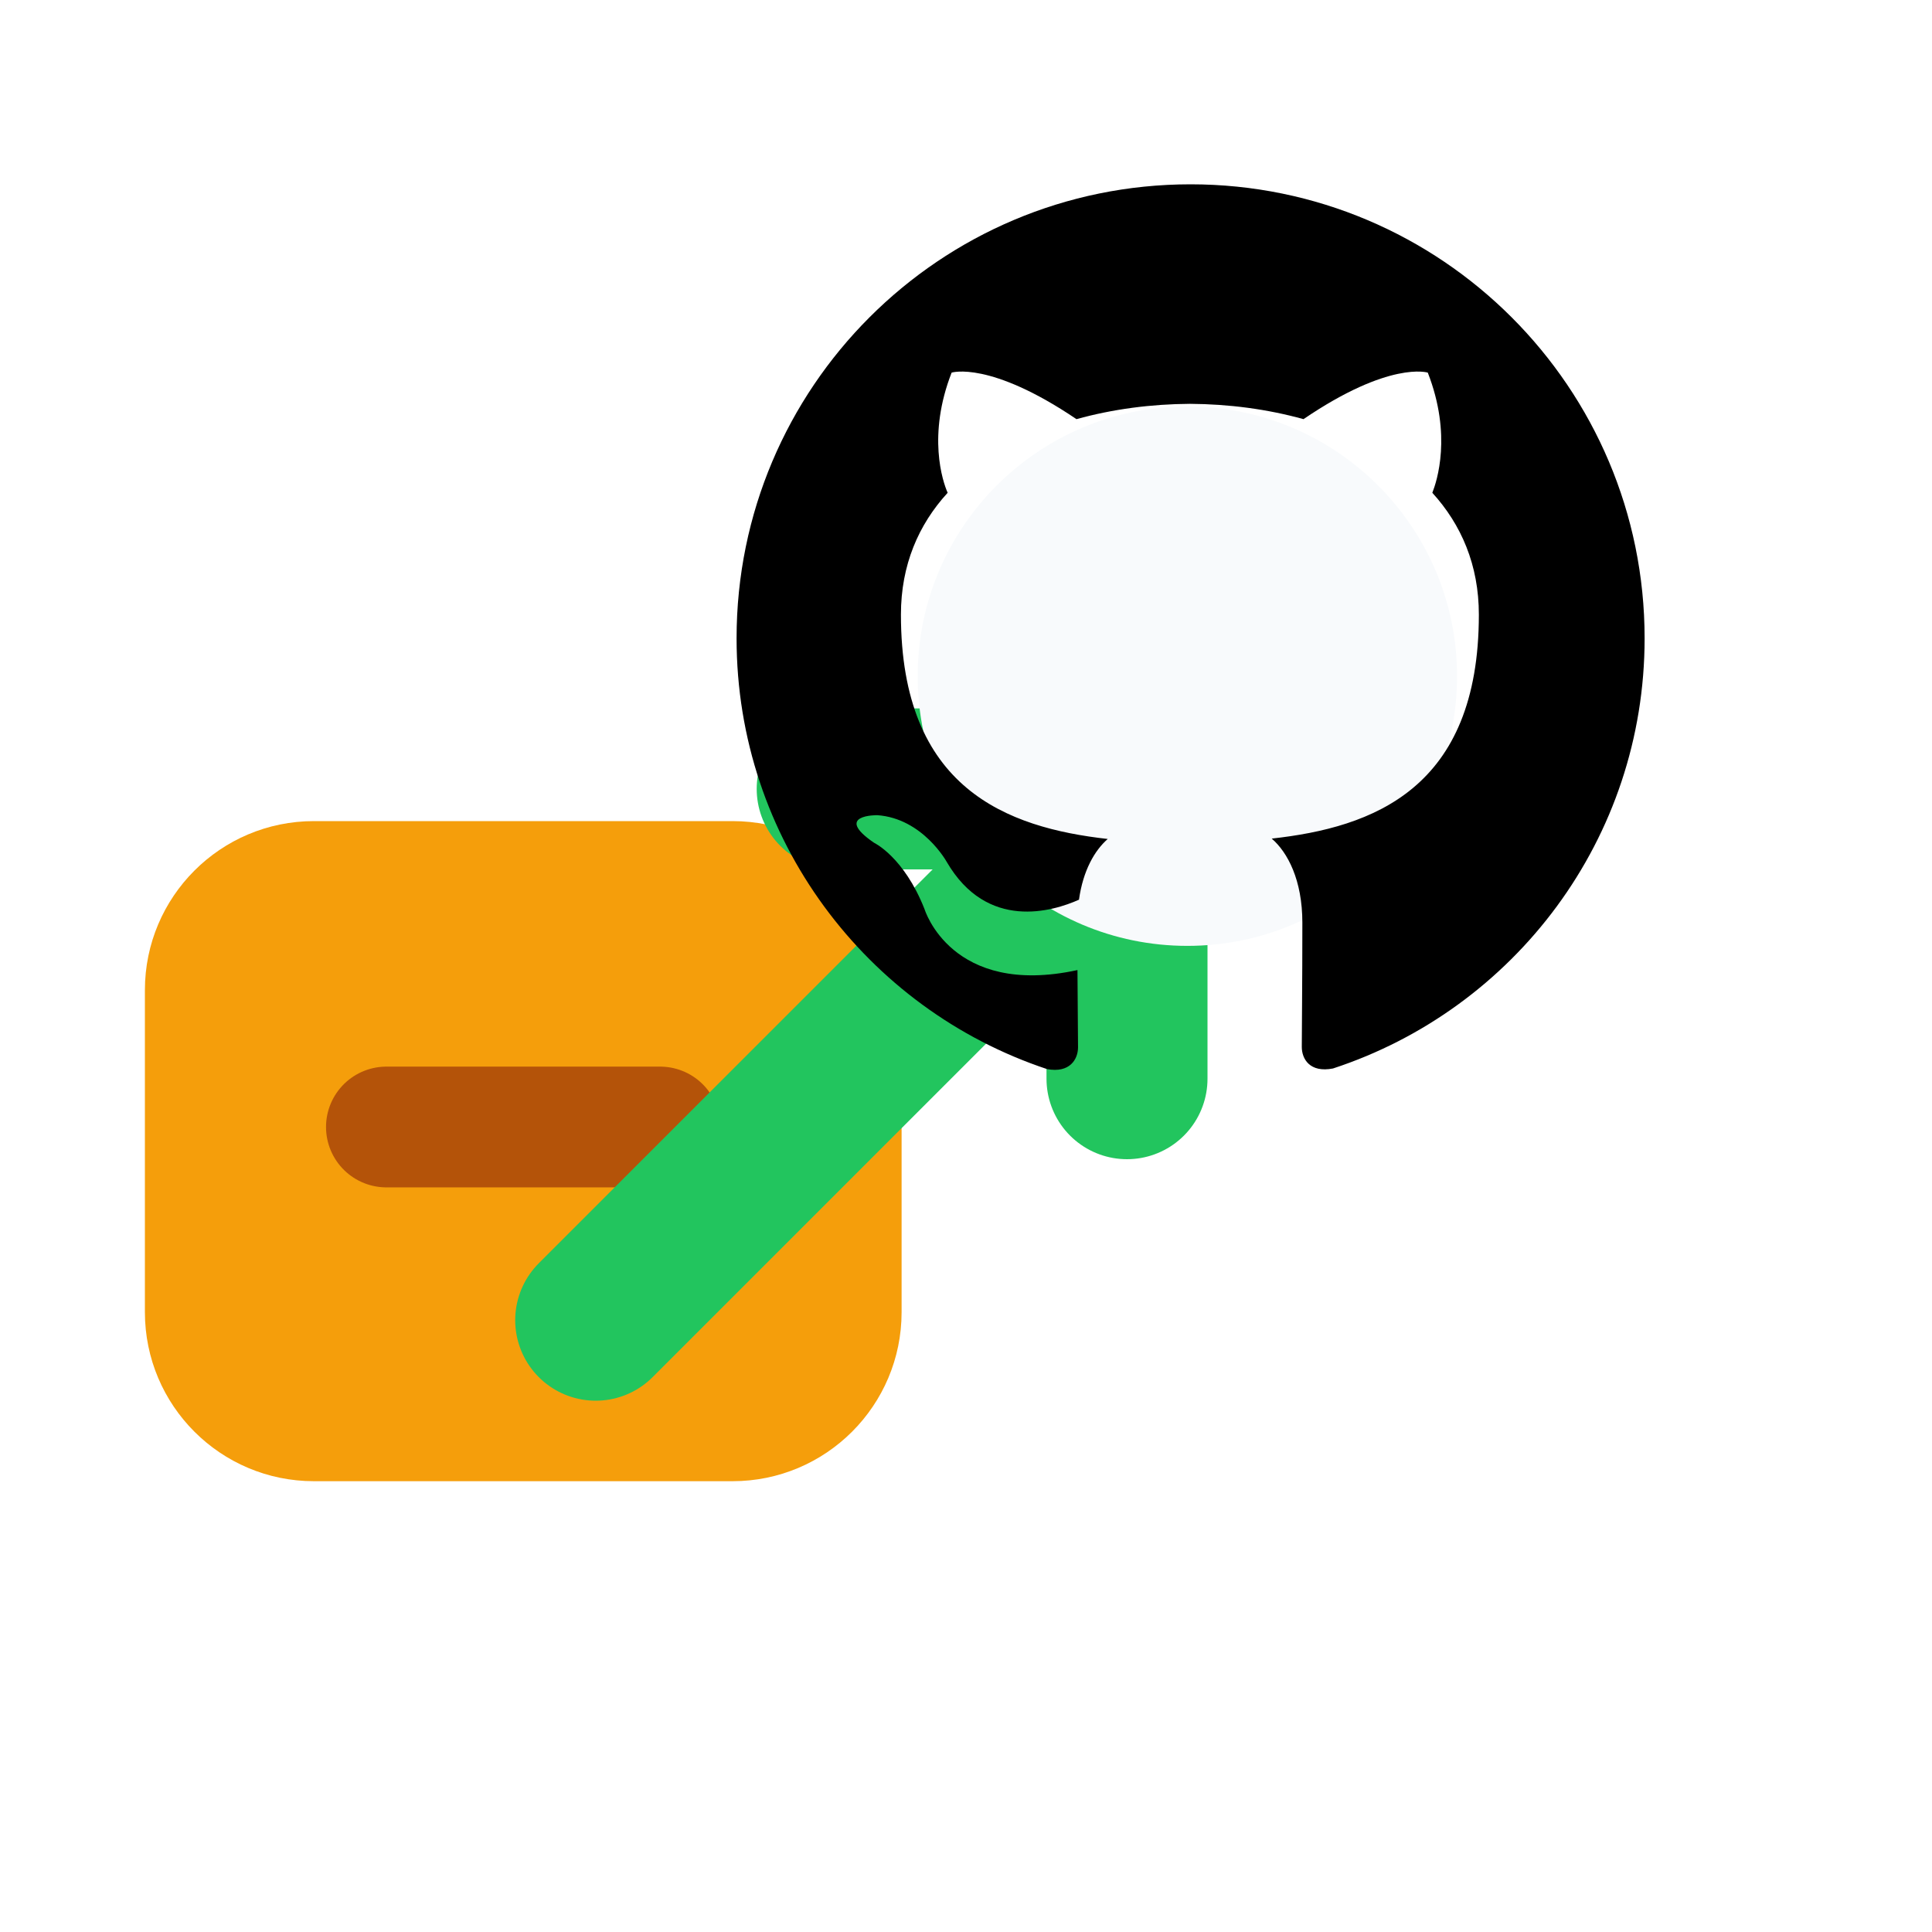
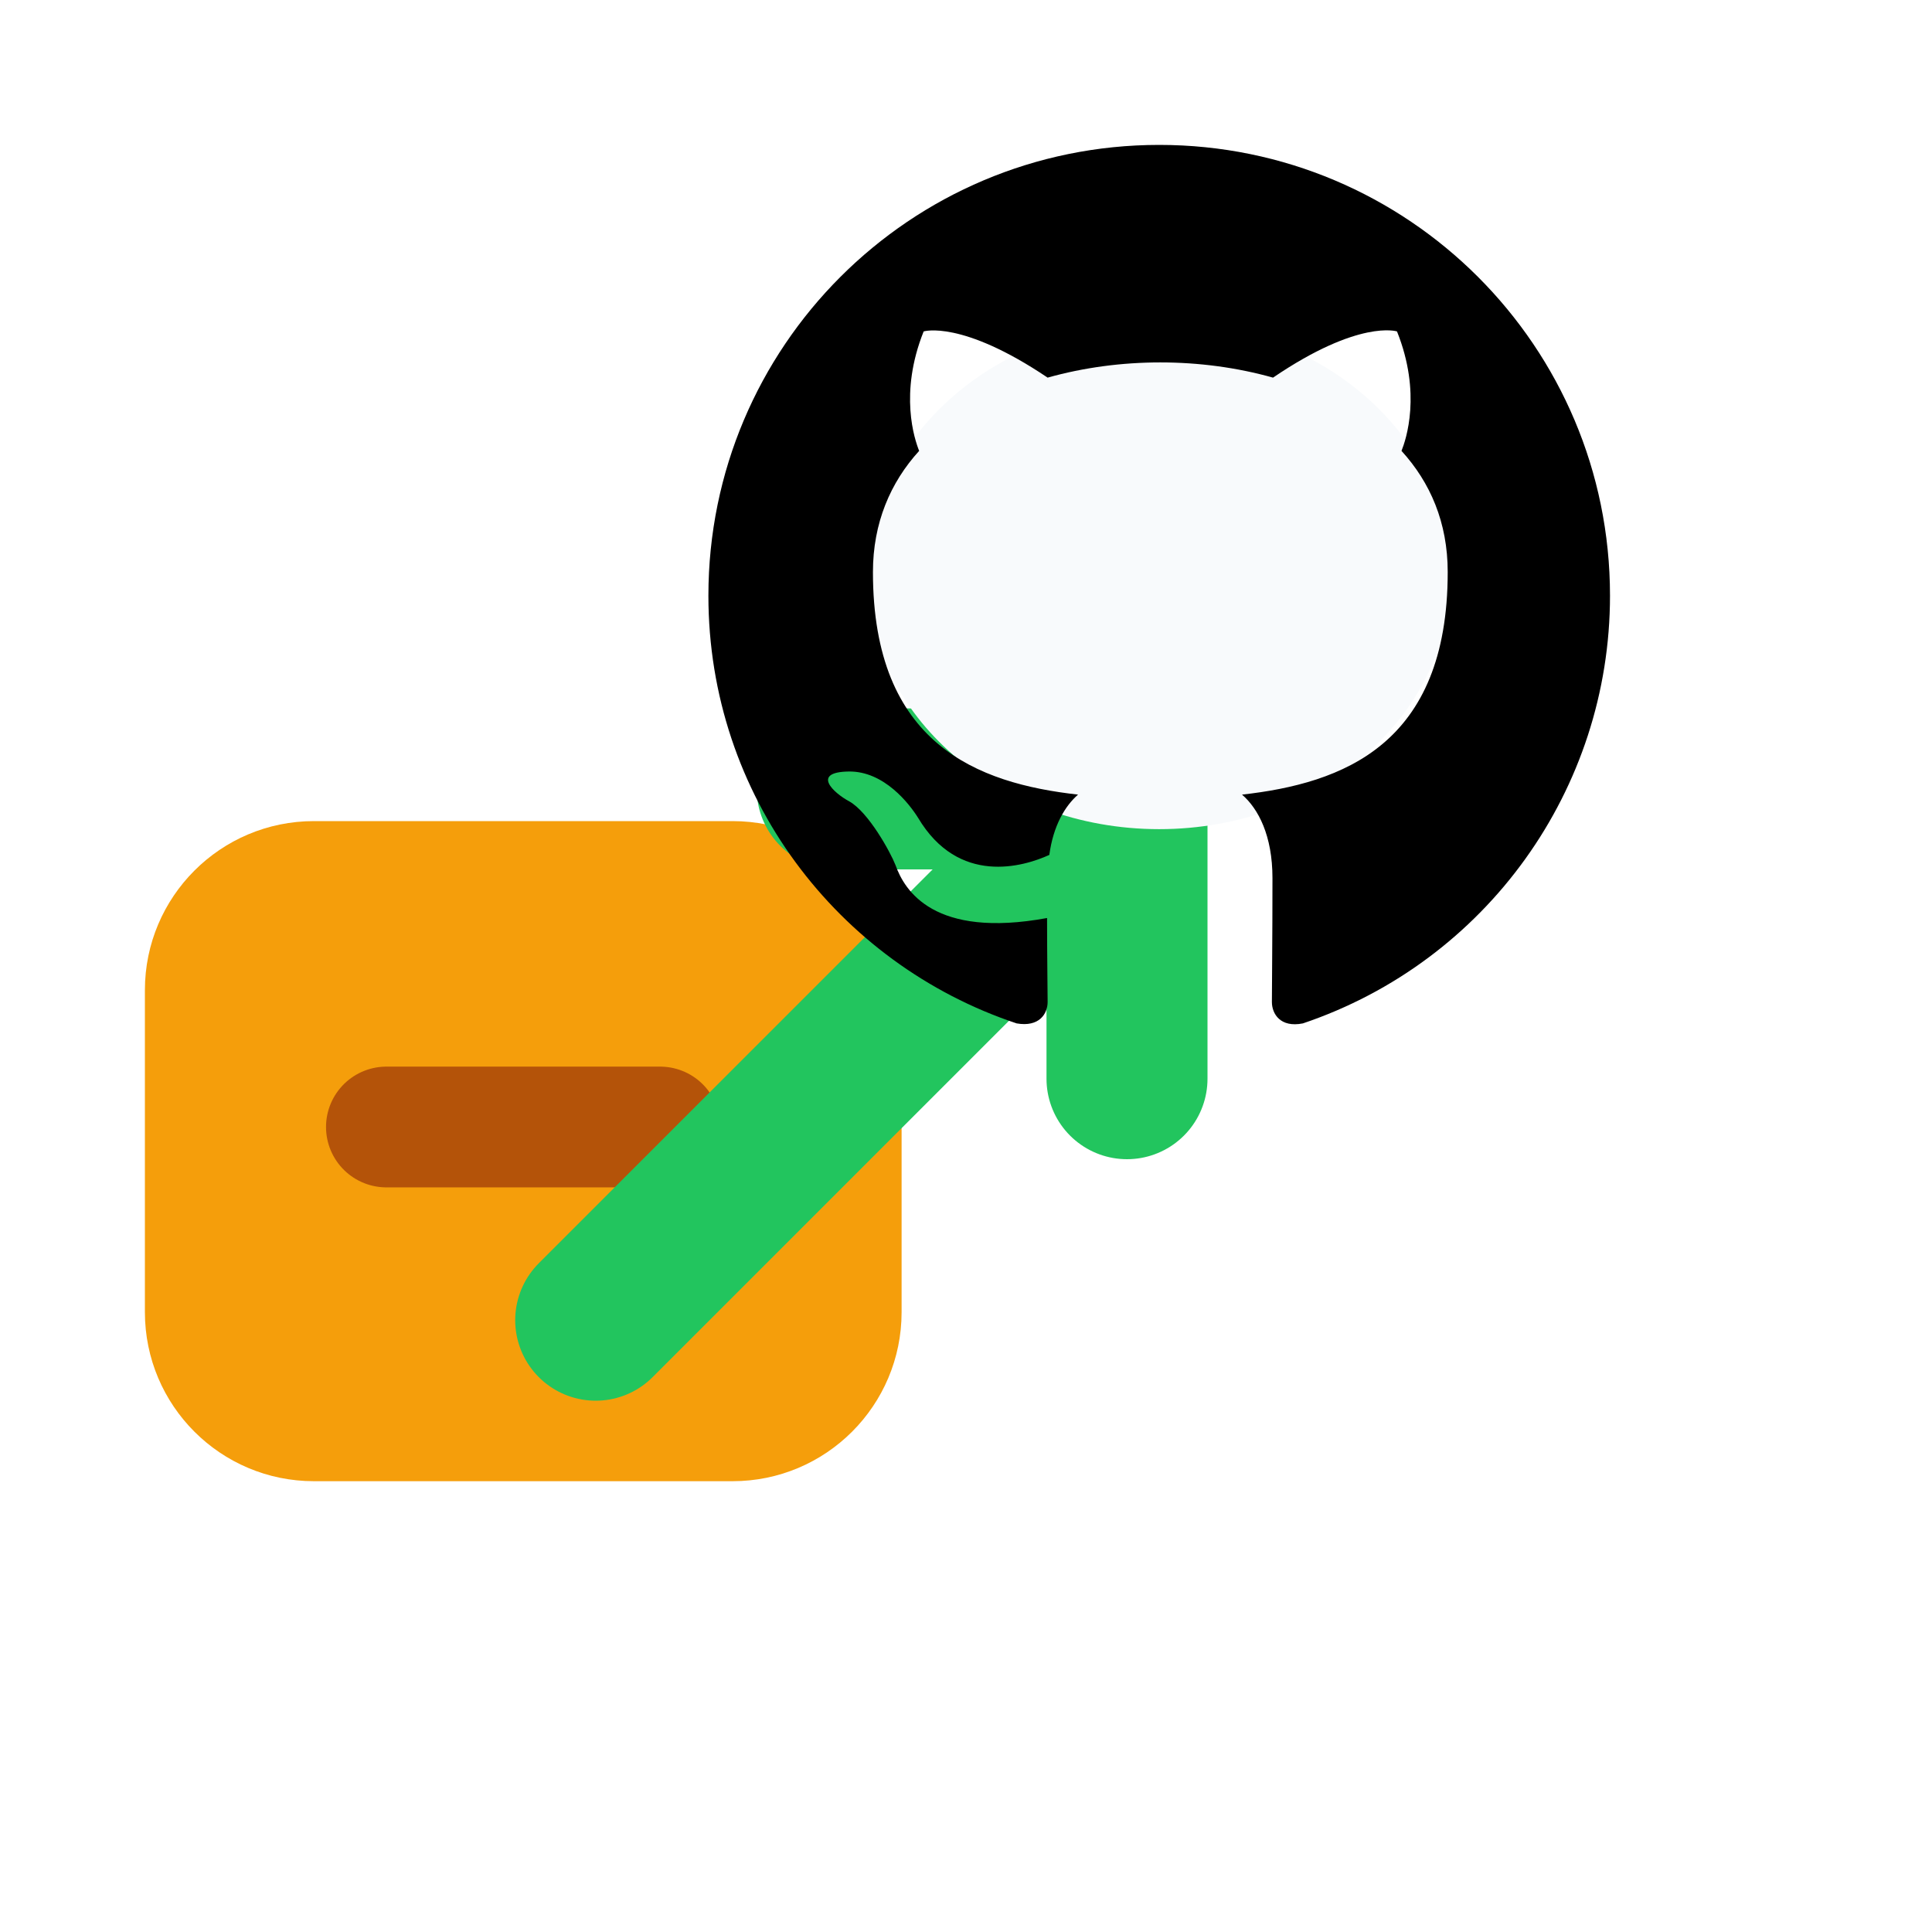
<svg xmlns="http://www.w3.org/2000/svg" viewBox="0 0 24 24" width="24" height="24">
  <g transform="translate(1.2 6.2)">
    <g transform="translate(-1.8 -2.6)">
      <rect x="2.4" y="6.6" width="9.4" height="8.2" rx="2.1" fill="#f59e0b" />
      <path d="M5.4 10.4h3.4" stroke="#b45309" stroke-width="1.5" stroke-linecap="round" />
      <path d="M8 12.8 14.4 6.4M11 6.2h3.6v3.6" fill="none" stroke="#22c55e" stroke-width="2" stroke-linecap="round" stroke-linejoin="round" />
    </g>
  </g>
  <g transform="translate(8.8 1.8)">
-     <circle cx="5.95" cy="6.6" r="3.35" fill="#f8fafc" />
-     <g transform="translate(0.35 0.35) scale(0.47)">
-       <path d="M12 .297c-6.63 0-12 5.373-12 12 0 5.303 3.438 9.8 8.205 11.385.6.113.82-.258.82-.577 0-.285-.01-1.04-.015-2.04-3.338.724-4.042-1.61-4.042-1.61C4.422 18.07 3.633 17.7 3.633 17.7c-1.087-.744.084-.729.084-.729 1.205.084 1.838 1.236 1.838 1.236 1.07 1.835 2.809 1.305 3.495.998.108-.776.417-1.305.76-1.605-2.665-.3-5.466-1.332-5.466-5.93 0-1.31.465-2.38 1.235-3.22-.135-.303-.54-1.523.105-3.176 0 0 1.005-.322 3.3 1.23.96-.267 1.98-.399 3-.405 1.02.006 2.04.138 3 .405 2.28-1.552 3.285-1.23 3.285-1.23.645 1.653.24 2.873.12 3.176.765.84 1.23 1.91 1.23 3.22 0 4.61-2.805 5.625-5.475 5.92.42.36.81 1.096.81 2.22 0 1.606-.015 2.896-.015 3.286 0 .315.21.69.825.57C20.565 22.092 24 17.592 24 12.297c0-6.627-5.373-12-12-12" fill="#000" />
-     </g>
+     <ellipse cx="5.6" cy="5.35" rx="3.62" ry="3.15" fill="#f8fafc" />
+     <path d="M8 0C3.58 0 0 3.58 0 8c0 3.54 2.29 6.53 5.47 7.59.4.07.55-.17.55-.38 0-.19-.01-.82-.01-1.49-2.01.37-2.53-.49-2.69-.94-.09-.23-.48-.94-.82-1.13-.28-.15-.68-.52-.01-.53.63-.01 1.08.58 1.23.82.72 1.21 1.87.87 2.33.66.07-.52.28-.87.51-1.07-1.78-.2-3.64-.89-3.64-3.95 0-.87.31-1.59.82-2.15-.08-.2-.36-1.02.08-2.12 0 0 .67-.21 2.2.82.64-.18 1.32-.27 2-.27s1.36.09 2 .27c1.53-1.04 2.2-.82 2.2-.82.44 1.1.16 1.92.08 2.12.51.56.82 1.27.82 2.15 0 3.07-1.87 3.75-3.65 3.95.29.25.54.73.54 1.48 0 1.07-.01 1.93-.01 2.2 0 .21.15.46.55.38A8.01 8.01 0 0 0 16 8c0-4.42-3.58-8-8-8" transform="scale(0.7)" fill="#000" />
  </g>
</svg>
